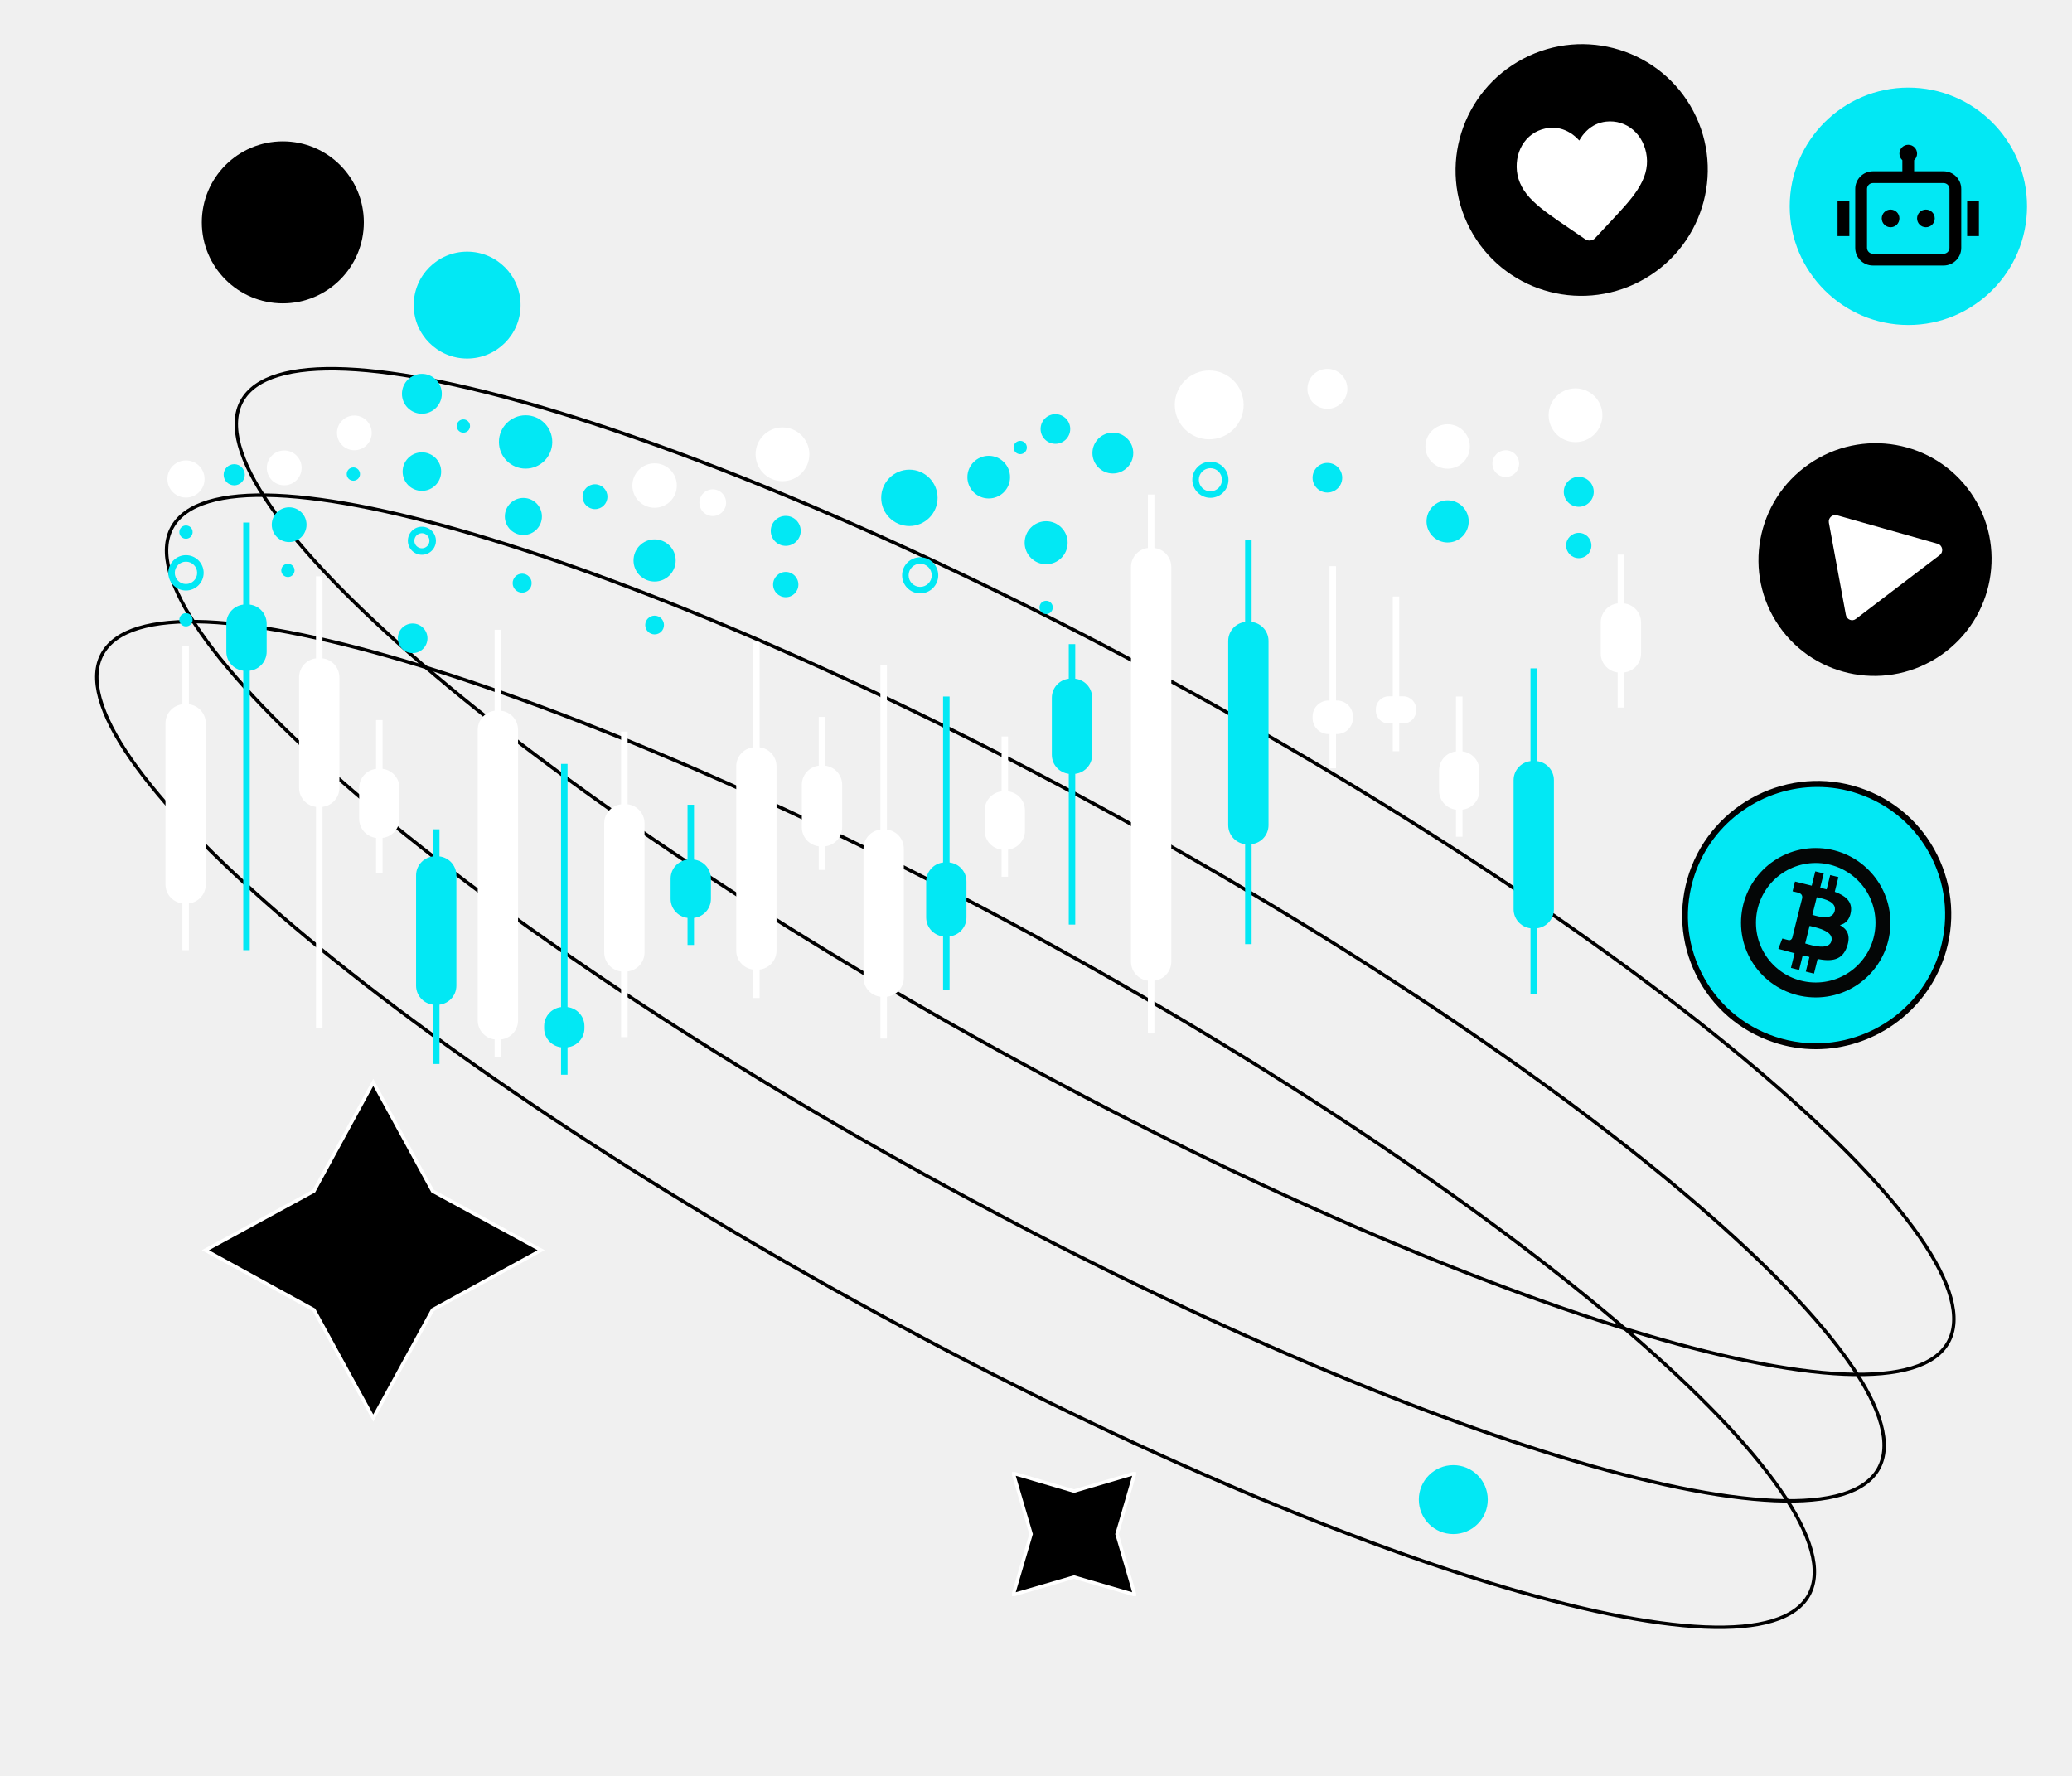
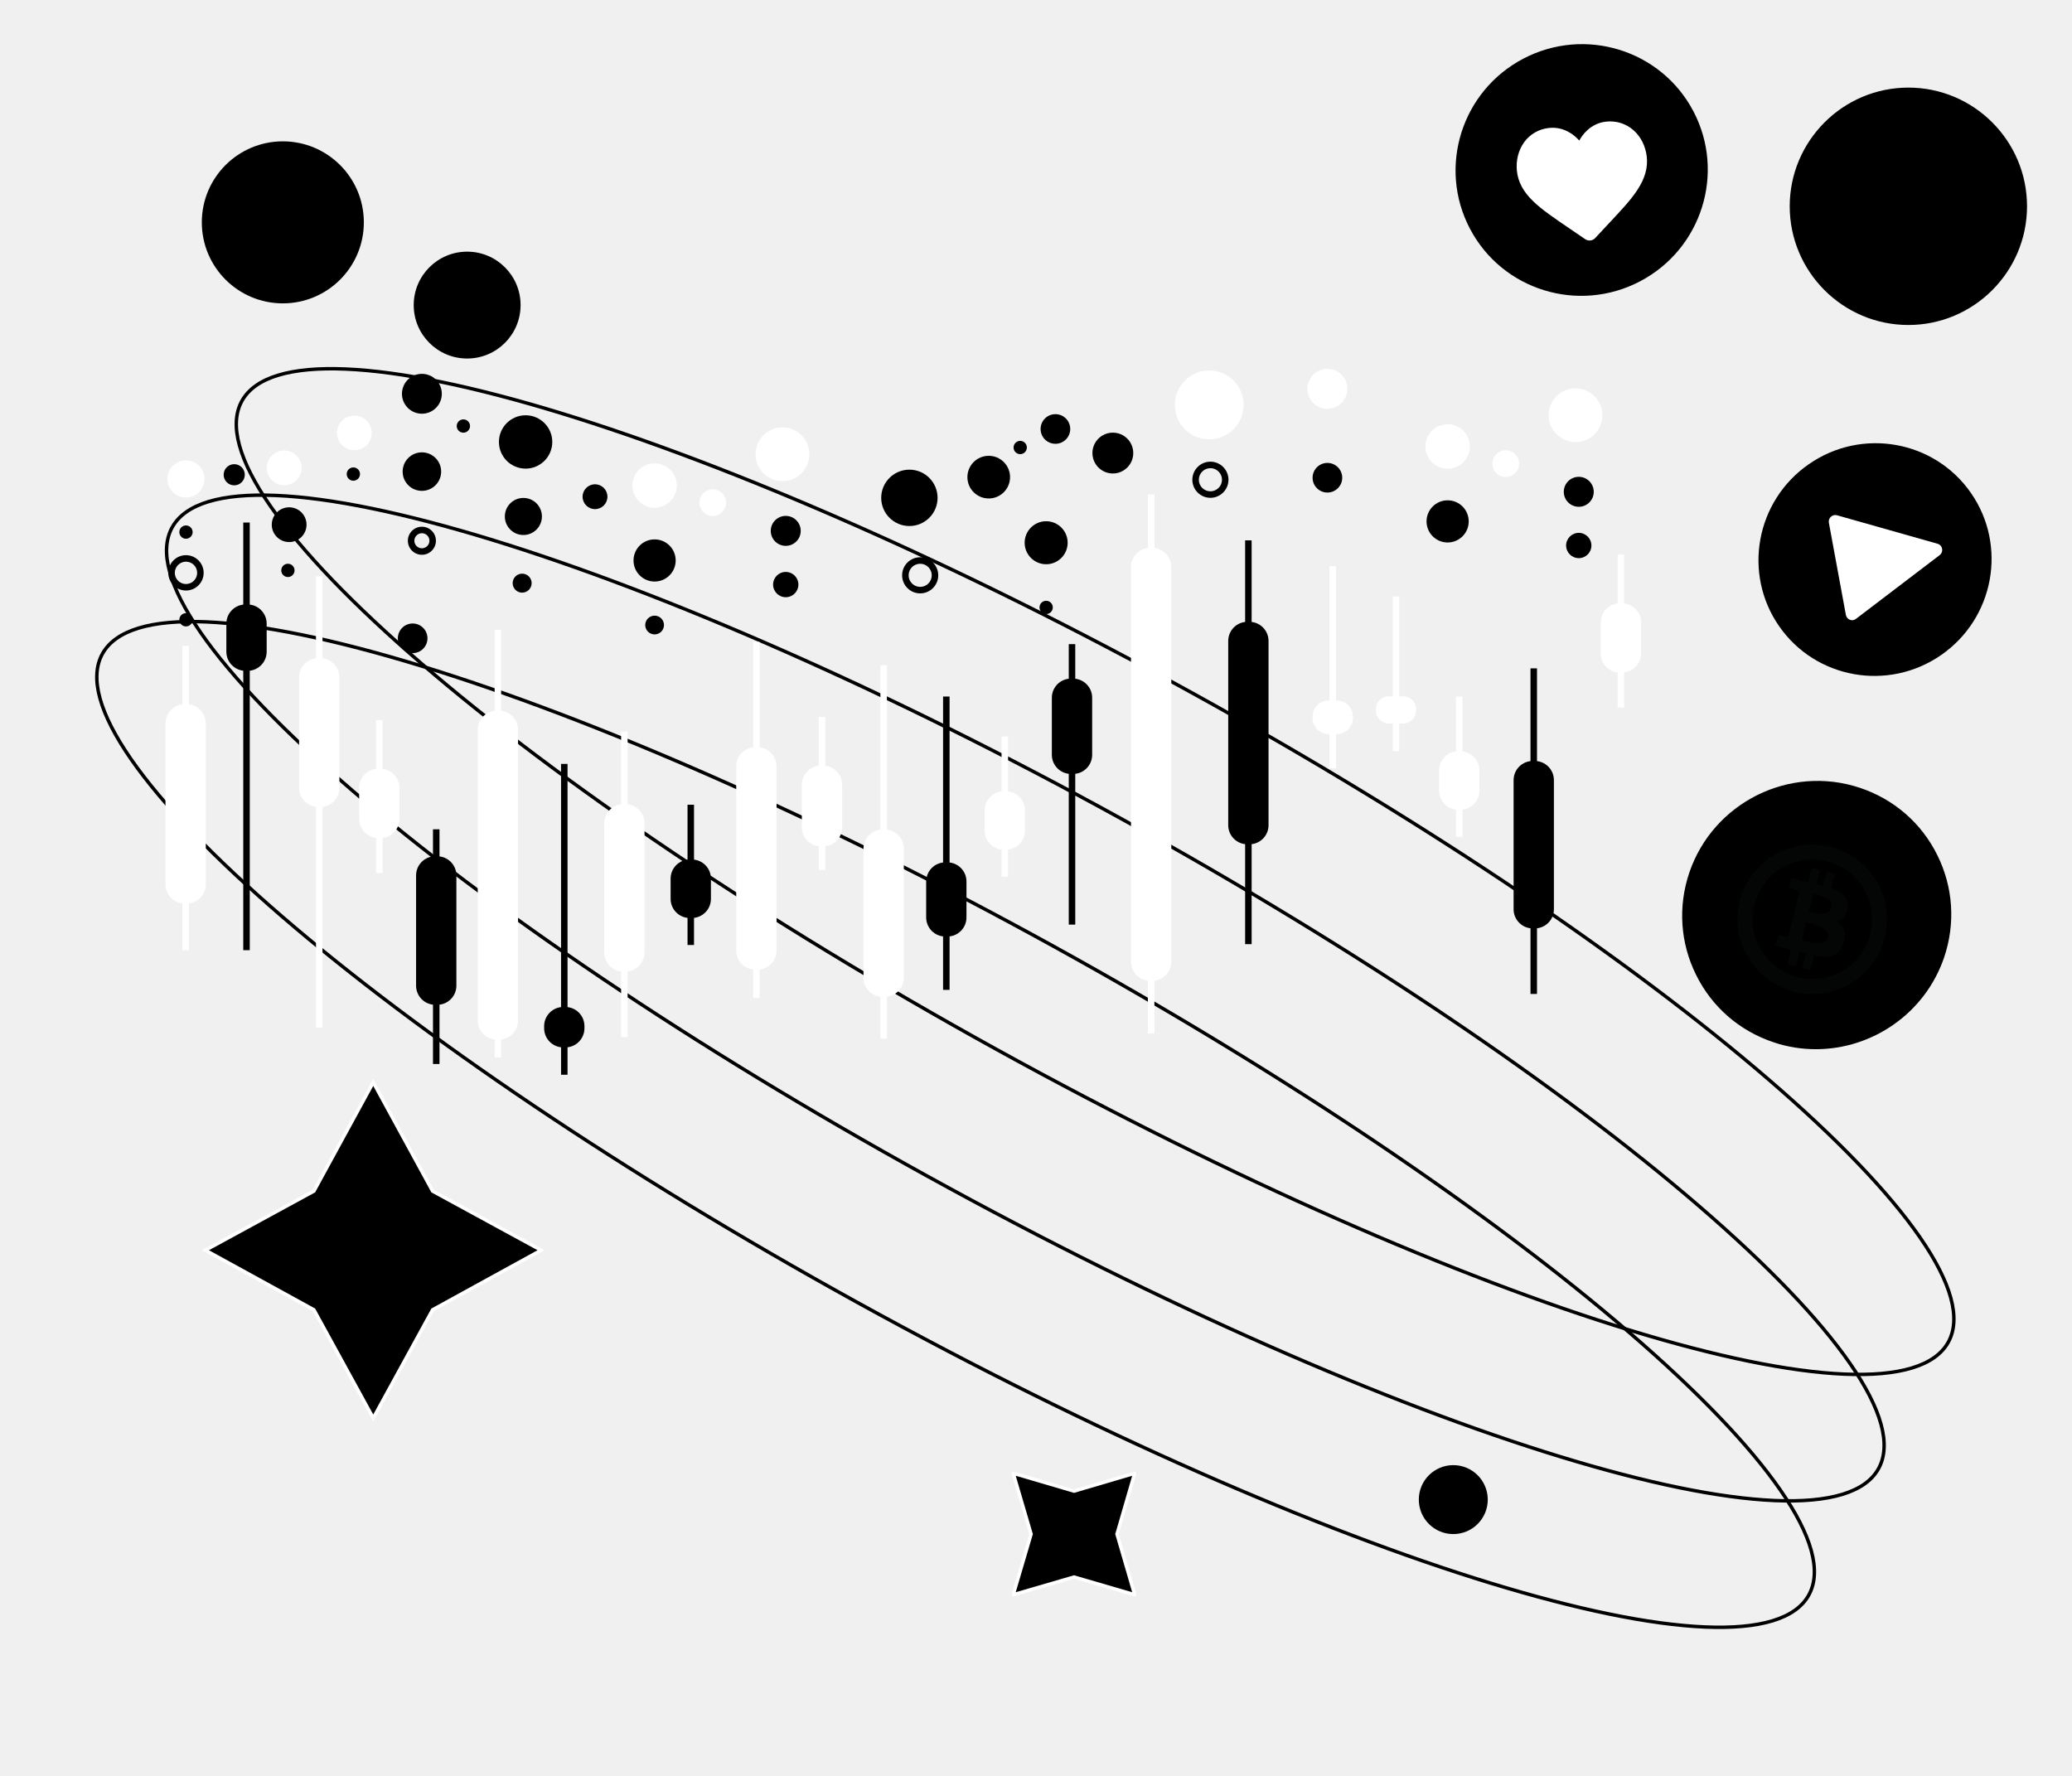
<svg xmlns="http://www.w3.org/2000/svg" width="601" height="515" viewBox="0 0 601 515" fill="none">
-   <g clip-path="url(#clip0_27_117)">
-     <path d="M311.536 432.535L329.137 427.349L324.001 445L329.137 462.601L311.536 457.465L293.885 462.601L299.071 445L293.885 427.349L311.536 432.535Z" fill="black" stroke="white" stroke-miterlimit="10" />
+   <mask id="mask0_1_2" style="mask-type:luminance" maskUnits="userSpaceOnUse" x="293" y="427" width="37" height="36">
+     <path d="M329.537 427H293.537V463H329.537V427Z" fill="white" />
+   </mask>
+   <g mask="url(#mask0_1_2)">
+     <path d="M311.536 432.535L329.137 427.349L324.001 445L329.137 462.601L311.536 457.465L293.885 462.601L299.071 445L293.885 427.349L311.536 432.535Z" fill="black" stroke="white" strokeMiterlimit="10" />
  </g>
-   <g clip-path="url(#clip1_27_117)">
-     <path d="M125.485 345.509L156.961 362.659L125.485 379.947L108.266 411.354L91.047 379.947L59.571 362.659L91.047 345.509L108.266 313.964L125.485 345.509Z" fill="black" stroke="white" stroke-miterlimit="10" />
+   <mask id="mask1_1_2" style="mask-type:luminance" maskUnits="userSpaceOnUse" x="58" y="313" width="100" height="100">
+     <path d="M157.994 362.728L108.266 313L58.538 362.728L108.266 412.456L157.994 362.728Z" fill="white" />
+   </mask>
+   <g mask="url(#mask1_1_2)">
+     <path d="M125.485 345.509L156.961 362.659L125.485 379.947L108.266 411.354L91.047 379.947L59.571 362.659L91.047 345.509L108.266 313.964L125.485 345.509Z" fill="black" stroke="white" strokeMiterlimit="10" />
  </g>
  <path d="M565.118 389.333C563.218 392.777 559.68 395.268 554.584 396.813C549.487 398.359 542.874 398.943 534.913 398.6C518.993 397.913 497.791 393.524 472.777 385.868C422.756 370.558 357.594 342.216 289.155 304.465C220.716 266.715 161.982 226.717 122.35 192.575C102.53 175.501 87.508 159.909 78.434 146.81C73.897 140.259 70.864 134.355 69.452 129.218C68.041 124.084 68.26 119.762 70.16 116.319C72.06 112.875 75.598 110.384 80.693 108.839C85.791 107.293 92.403 106.709 100.364 107.052C116.285 107.739 137.487 112.128 162.501 119.784C212.521 135.094 277.683 163.436 346.123 201.187C414.562 238.937 473.295 278.934 512.928 313.077C532.747 330.15 547.769 345.742 556.843 358.842C561.38 365.393 564.414 371.297 565.826 376.434C567.237 381.568 567.017 385.889 565.118 389.333Z" stroke="black" />
  <path d="M544.887 426.007C542.987 429.451 539.449 431.942 534.354 433.487C529.256 435.033 522.644 435.617 514.683 435.273C498.762 434.587 477.56 430.198 452.546 422.542C402.526 407.232 337.364 378.89 268.924 341.139C200.485 303.388 141.752 263.391 102.119 229.249C82.3 212.175 67.278 196.583 58.204 183.483C53.667 176.933 50.633 171.029 49.221 165.892C47.81 160.758 48.03 156.436 49.929 152.992C51.829 149.549 55.367 147.057 60.463 145.512C65.561 143.967 72.173 143.383 80.134 143.726C96.054 144.413 117.256 148.802 142.27 156.458C192.291 171.767 257.453 200.11 325.892 237.86C394.332 275.611 453.065 315.608 492.697 349.75C512.517 366.824 527.539 382.416 536.613 395.516C541.15 402.067 544.183 407.971 545.595 413.107C547.006 418.241 546.787 422.563 544.887 426.007Z" stroke="black" />
  <path d="M524.659 462.681C522.759 466.125 519.221 468.616 514.125 470.161C509.028 471.707 502.415 472.291 494.454 471.948C478.534 471.261 457.332 466.872 432.318 459.216C382.297 443.906 317.135 415.564 248.696 377.813C180.257 340.063 121.523 300.066 81.891 265.923C62.071 248.85 47.049 233.258 37.975 220.158C33.438 213.607 30.405 207.703 28.993 202.566C27.582 197.432 27.801 193.111 29.701 189.667C31.601 186.223 35.139 183.732 40.234 182.187C45.332 180.641 51.944 180.057 59.905 180.4C75.826 181.087 97.028 185.476 122.042 193.132C172.062 208.442 237.224 236.784 305.664 274.535C374.103 312.285 432.836 352.283 472.469 386.425C492.288 403.499 507.31 419.091 516.384 432.19C520.921 438.741 523.955 444.645 525.367 449.782C526.778 454.916 526.558 459.237 524.659 462.681Z" stroke="black" />
-   <circle cx="135.5" cy="88.5" r="15.5" fill="#02E8F4" />
-   <circle cx="421.537" cy="435" r="10" fill="#02E8F4" />
-   <circle cx="82.037" cy="64.5" r="23.5" fill="black" />
+   <path d="M135.5 104C144.06 104 151 97.06 151 88.5C151 79.94 144.06 73 135.5 73C126.94 73 120 79.94 120 88.5C120 97.06 126.94 104 135.5 104Z" fill="black" />
+   <path d="M421.537 445C427.06 445 431.537 440.523 431.537 435C431.537 429.477 427.06 425 421.537 425C416.014 425 411.537 429.477 411.537 435C411.537 440.523 416.014 445 421.537 445Z" fill="black" />
+   <path d="M82.037 88C95.016 88 105.537 77.479 105.537 64.5C105.537 51.521 95.016 41 82.037 41C69.059 41 58.537 51.521 58.537 64.5C58.537 77.479 69.059 88 82.037 88Z" fill="black" />
  <path d="M475.724 81.597C493.624 72.194 500.547 50.116 491.187 32.285C481.828 14.454 459.729 7.623 441.829 17.027C423.929 26.43 417.006 48.508 426.365 66.339C435.725 84.17 457.824 91.001 475.724 81.597Z" fill="black" />
  <path d="M442.105 41.235C443.827 38.885 446.372 37.436 449.27 37.122C451.463 36.887 453.499 37.357 455.417 38.532C456.396 39.12 457.258 39.864 458.08 40.765C458.667 39.708 459.372 38.767 460.194 37.984C461.8 36.417 463.718 35.516 465.872 35.281C468.769 34.968 471.588 35.83 473.781 37.749C475.935 39.629 477.305 42.371 477.658 45.466C478.01 48.639 477.148 51.694 474.956 55.063C472.998 58.079 470.022 61.212 466.577 64.894C465.402 66.148 464.071 67.558 462.7 69.047C462.348 69.438 461.839 69.713 461.291 69.752C460.742 69.83 460.233 69.673 459.764 69.36C458.08 68.185 456.475 67.088 455.065 66.148C450.914 63.328 447.312 60.899 444.728 58.392C441.83 55.611 440.343 52.791 439.99 49.618C439.677 46.523 440.421 43.546 442.105 41.235Z" fill="white" />
-   <path d="M577.273 83.593C590.377 70.483 590.377 49.228 577.272 36.118C564.168 23.009 542.922 23.009 529.818 36.118C516.713 49.228 516.713 70.483 529.818 83.593C542.922 96.702 564.168 96.702 577.273 83.593Z" fill="#02E8F4" />
-   <path d="M553.539 94.273C534.588 94.273 519.121 78.84 519.121 59.842C519.121 40.883 534.549 25.411 553.539 25.411C572.529 25.411 587.956 40.844 587.956 59.842C587.956 78.801 572.529 94.273 553.539 94.273ZM553.539 27.134C535.527 27.134 520.844 41.784 520.844 59.842C520.844 77.861 535.488 92.55 553.539 92.55C571.55 92.55 586.233 77.9 586.233 59.842C586.233 41.823 571.589 27.134 553.539 27.134Z" fill="#02E8F4" />
+   <path d="M577.273 83.593C590.377 70.483 590.377 49.228 577.272 36.118C564.168 23.009 542.922 23.009 529.818 36.118C516.713 49.228 516.713 70.483 529.818 83.593C542.922 96.702 564.168 96.702 577.273 83.593Z" fill="black" />
+   <path d="M553.539 94.273C534.588 94.273 519.121 78.84 519.121 59.842C519.121 40.883 534.549 25.411 553.539 25.411C572.529 25.411 587.956 40.844 587.956 59.842C587.956 78.801 572.529 94.273 553.539 94.273ZM553.539 27.134C535.527 27.134 520.844 41.784 520.844 59.842C520.844 77.861 535.488 92.55 553.539 92.55C571.55 92.55 586.233 77.9 586.233 59.842C586.233 41.823 571.589 27.134 553.539 27.134Z" fill="black" />
  <path d="M563.067 189.993C578.433 179.322 582.294 158.283 571.69 142.999C561.086 127.715 540.032 123.975 524.666 134.645C509.299 145.315 505.438 166.355 516.043 181.639C526.647 196.923 547.7 200.663 563.067 189.993Z" fill="black" />
  <path d="M535.412 178.373L530.478 151.619C530.243 150.248 531.496 149.112 532.827 149.465L561.998 157.73C563.486 158.161 563.838 160.08 562.624 161.02L538.348 179.509C537.291 180.371 535.686 179.783 535.412 178.373Z" fill="white" />
-   <path d="M543.535 299.582C562.512 290.34 570.452 267.553 561.271 248.686C552.09 229.819 529.264 222.016 510.287 231.258C491.311 240.499 483.371 263.286 492.552 282.153C501.733 301.02 524.559 308.823 543.535 299.582Z" fill="#02E8F4" />
+   <path d="M543.535 299.582C562.512 290.34 570.452 267.553 561.271 248.686C552.09 229.819 529.264 222.016 510.287 231.258C491.311 240.499 483.371 263.286 492.552 282.153C501.733 301.02 524.559 308.823 543.535 299.582Z" fill="black" />
  <path d="M526.718 304.347C522.646 304.347 518.495 303.72 514.462 302.349C504.595 299.059 496.607 292.165 491.987 282.842C487.367 273.559 486.662 263.022 489.99 253.151C496.882 232.821 519.043 221.735 539.443 228.512C549.31 231.802 557.298 238.696 561.918 248.019C566.539 257.303 567.244 267.84 563.915 277.711C558.355 294.006 543.046 304.347 526.718 304.347ZM527.109 228.277C511.486 228.277 496.842 238.148 491.556 253.738C488.385 263.178 489.051 273.245 493.475 282.098C497.9 290.99 505.535 297.61 514.971 300.743C534.471 307.206 555.654 296.63 562.232 277.202C565.403 267.761 564.738 257.694 560.313 248.842C555.889 239.95 548.253 233.33 538.817 230.196C534.94 228.865 530.986 228.277 527.109 228.277Z" fill="black" />
-   <path d="M533.13 264.827C536.632 261.324 536.632 255.644 533.13 252.141C529.629 248.638 523.951 248.638 520.45 252.141C516.948 255.644 516.948 261.324 520.45 264.827C523.951 268.33 529.629 268.33 533.13 264.827Z" fill="#02E8F4" />
+   <path d="M533.13 264.827C536.632 261.324 536.632 255.644 533.13 252.141C529.629 248.638 523.951 248.638 520.45 252.141C516.948 255.644 516.948 261.324 520.45 264.827C523.951 268.33 529.629 268.33 533.13 264.827Z" fill="black" />
  <path d="M54.141 262.096H53.554C50.487 262.096 48 259.609 48 256.541V209.812C48 206.745 50.487 204.26 53.554 204.26H54.141C57.209 204.26 59.693 206.745 59.693 209.812V256.541C59.693 259.609 57.209 262.096 54.141 262.096Z" fill="white" />
  <path d="M54.789 275.624H52.907V187.348H54.789V275.624Z" fill="white" />
-   <path d="M311.239 224.506H310.651C307.584 224.506 305.097 222.019 305.097 218.952V202.396C305.097 199.329 307.584 196.844 310.651 196.844H311.239C314.306 196.844 316.793 199.329 316.793 202.396V218.952C316.793 222.019 314.306 224.506 311.239 224.506Z" fill="#02E8F4" />
-   <path d="M311.886 268.208H310.004V186.849H311.886V268.208Z" fill="#02E8F4" />
-   <path d="M71.797 194.596H71.21C68.142 194.596 65.655 192.109 65.655 189.042V180.895C65.655 177.828 68.142 175.341 71.21 175.341H71.797C74.864 175.341 77.349 177.828 77.349 180.895V189.042C77.349 192.109 74.864 194.596 71.797 194.596Z" fill="#02E8F4" />
-   <path d="M72.445 275.624H70.56V151.578H72.445V275.624Z" fill="#02E8F4" />
+   <path d="M311.239 224.506H310.651C307.584 224.506 305.097 222.019 305.097 218.952V202.396C305.097 199.329 307.584 196.844 310.651 196.844H311.239C314.306 196.844 316.793 199.329 316.793 202.396V218.952C316.793 222.019 314.306 224.506 311.239 224.506Z" fill="black" />
+   <path d="M311.886 268.208H310.004V186.849H311.886V268.208Z" fill="black" />
+   <path d="M71.797 194.596H71.21C68.142 194.596 65.655 192.109 65.655 189.042V180.895C65.655 177.828 68.142 175.341 71.21 175.341H71.797C74.864 175.341 77.349 177.828 77.349 180.895V189.042C77.349 192.109 74.864 194.596 71.797 194.596Z" fill="black" />
+   <path d="M72.445 275.624H70.56V151.578H72.445V275.624Z" fill="black" />
  <path d="M92.892 234.089H92.305C89.237 234.089 86.751 231.602 86.751 228.537V196.488C86.751 193.421 89.237 190.933 92.305 190.933H92.892C95.957 190.933 98.444 193.421 98.444 196.488V228.537C98.444 231.602 95.957 234.089 92.892 234.089Z" fill="white" />
  <path d="M93.54 298.132H91.655V167.17H93.54V298.132Z" fill="white" />
  <path d="M110.317 243.092H109.73C106.662 243.092 104.177 240.605 104.177 237.54V228.546C104.177 225.479 106.662 222.992 109.73 222.992H110.317C113.384 222.992 115.871 225.479 115.871 228.546V237.54C115.871 240.605 113.384 243.092 110.317 243.092Z" fill="white" />
  <path d="M110.966 253.25H109.082V208.883H110.966V253.25Z" fill="white" />
  <path d="M238.721 245.533H238.131C235.066 245.533 232.579 243.048 232.579 239.979V227.629C232.579 224.562 235.066 222.075 238.131 222.075H238.721C241.786 222.075 244.273 224.562 244.273 227.629V239.979C244.273 243.048 241.786 245.533 238.721 245.533Z" fill="white" />
  <path d="M239.368 252.333H237.484V207.964H239.368V252.333Z" fill="white" />
-   <path d="M126.827 291.472H126.24C123.173 291.472 120.686 288.987 120.686 285.92V253.94C120.686 250.873 123.171 248.388 126.24 248.388H126.827C129.892 248.388 132.379 250.873 132.379 253.94V285.92C132.379 288.987 129.892 291.472 126.827 291.472Z" fill="#02E8F4" />
-   <path d="M127.475 308.641H125.59V240.561H127.475V308.641Z" fill="#02E8F4" />
+   <path d="M126.827 291.472H126.24C123.173 291.472 120.686 288.987 120.686 285.92V253.94C120.686 250.873 123.171 248.388 126.24 248.388H126.827C129.892 248.388 132.379 250.873 132.379 253.94V285.92C132.379 288.987 129.892 291.472 126.827 291.472Z" fill="black" />
+   <path d="M127.475 308.641H125.59V240.561H127.475V308.641Z" fill="black" />
  <path d="M144.712 301.554H144.125C141.057 301.554 138.57 299.069 138.57 296V211.69C138.57 208.623 141.057 206.136 144.122 206.136H144.712C147.779 206.136 150.264 208.623 150.264 211.69V296C150.264 299.069 147.779 301.554 144.712 301.554Z" fill="white" />
  <path d="M145.359 306.734H143.474V182.688H145.359V306.734Z" fill="white" />
  <path d="M334.191 284.506H333.606C330.539 284.506 328.052 282.019 328.052 278.952V164.479C328.052 161.412 330.539 158.927 333.606 158.927H334.191C337.26 158.927 339.745 161.412 339.745 164.479V278.952C339.745 282.019 337.26 284.506 334.191 284.506Z" fill="white" />
  <path d="M334.843 299.787H332.958V143.447H334.843V299.787Z" fill="white" />
  <path d="M219.689 281.284H219.102C216.035 281.284 213.548 278.799 213.548 275.732V222.299C213.548 219.232 216.035 216.745 219.102 216.745H219.689C222.757 216.745 225.244 219.232 225.244 222.299V275.732C225.244 278.799 222.757 281.284 219.689 281.284Z" fill="white" />
  <path d="M220.337 289.5H218.452V186.201H220.337V289.5Z" fill="white" />
-   <path d="M362.395 244.913H361.81C358.743 244.913 356.254 242.428 356.254 239.361V185.926C356.254 182.861 358.743 180.374 361.808 180.374H362.395C365.465 180.374 367.949 182.861 367.949 185.926V239.361C367.949 242.428 365.465 244.913 362.395 244.913Z" fill="#02E8F4" />
-   <path d="M363.045 273.875H361.16V156.745H363.045V273.875Z" fill="#02E8F4" />
-   <path d="M163.971 303.831H163.384C160.317 303.831 157.832 301.344 157.832 298.277V297.656C157.832 294.589 160.317 292.102 163.384 292.102H163.971C167.039 292.102 169.523 294.589 169.523 297.656V298.277C169.523 301.344 167.039 303.831 163.971 303.831Z" fill="#02E8F4" />
-   <path d="M164.619 311.758H162.736V221.589H164.619V311.758Z" fill="#02E8F4" />
+   <path d="M362.395 244.913H361.81C358.743 244.913 356.254 242.428 356.254 239.361V185.926C356.254 182.861 358.743 180.374 361.808 180.374H362.395C365.465 180.374 367.949 182.861 367.949 185.926V239.361C367.949 242.428 365.465 244.913 362.395 244.913Z" fill="black" />
+   <path d="M363.045 273.875H361.16V156.745H363.045V273.875Z" fill="black" />
+   <path d="M163.971 303.831H163.384C160.317 303.831 157.832 301.344 157.832 298.277V297.656C157.832 294.589 160.317 292.102 163.384 292.102H163.971C167.039 292.102 169.523 294.589 169.523 297.656V298.277C169.523 301.344 167.039 303.831 163.971 303.831Z" fill="black" />
+   <path d="M164.619 311.758H162.736V221.589H164.619V311.758Z" fill="black" />
  <path d="M387.807 212.932H385.349C382.8 212.932 380.732 210.864 380.732 208.314V207.825C380.732 205.276 382.8 203.208 385.349 203.208H387.807C390.359 203.208 392.427 205.276 392.427 207.825V208.314C392.427 210.864 390.359 212.932 387.807 212.932Z" fill="white" />
  <path d="M387.521 222.862H385.636V164.231H387.521V222.862Z" fill="white" />
  <path d="M407.026 209.869H402.814C400.751 209.869 399.073 208.195 399.073 206.129V205.733C399.073 203.667 400.751 201.991 402.814 201.991H407.026C409.092 201.991 410.768 203.667 410.768 205.733V206.129C410.768 208.195 409.092 209.869 407.026 209.869Z" fill="white" />
  <path d="M405.866 217.914H403.98V173.047H405.866V217.914Z" fill="white" />
  <path d="M181.398 281.835H180.809C177.744 281.835 175.257 279.348 175.257 276.283V238.821C175.257 235.756 177.744 233.269 180.809 233.269H181.398C184.463 233.269 186.95 235.756 186.95 238.821V276.283C186.95 279.35 184.463 281.835 181.398 281.835Z" fill="white" />
  <path d="M182.046 300.846H180.161V212.212H182.046V300.846Z" fill="white" />
  <path d="M256.604 289.173H256.017C252.95 289.173 250.463 286.686 250.463 283.619V246.159C250.463 243.091 252.95 240.607 256.017 240.607H256.604C259.672 240.607 262.159 243.091 262.159 246.159V283.619C262.159 286.686 259.672 289.173 256.604 289.173Z" fill="white" />
  <path d="M257.252 301.268H255.368V192.991H257.252V301.268Z" fill="white" />
-   <path d="M445.17 269.31H444.583C441.516 269.31 439.031 266.823 439.031 263.756V226.296C439.031 223.229 441.516 220.744 444.583 220.744H445.17C448.237 220.744 450.722 223.229 450.722 226.296V263.756C450.722 266.823 448.237 269.31 445.17 269.31Z" fill="#02E8F4" />
-   <path d="M445.817 288.321H443.933V193.875H445.817V288.321Z" fill="#02E8F4" />
-   <path d="M274.782 271.67H274.193C271.128 271.67 268.641 269.183 268.641 266.116V255.704C268.641 252.636 271.128 250.152 274.193 250.152H274.782C277.847 250.152 280.334 252.636 280.334 255.704V266.116C280.334 269.183 277.847 271.67 274.782 271.67Z" fill="#02E8F4" />
-   <path d="M275.43 287.139H273.546V202.047H275.43V287.139Z" fill="#02E8F4" />
-   <path d="M200.658 266.295H200.071C197.004 266.295 194.517 263.808 194.517 260.743V254.868C194.517 251.801 197.004 249.316 200.071 249.316H200.658C203.725 249.316 206.21 251.801 206.21 254.868V260.743C206.21 263.808 203.725 266.295 200.658 266.295Z" fill="#02E8F4" />
-   <path d="M201.305 274.121H199.423V233.435H201.305V274.121Z" fill="#02E8F4" />
+   <path d="M445.17 269.31H444.583C441.516 269.31 439.031 266.823 439.031 263.756V226.296C439.031 223.229 441.516 220.744 444.583 220.744H445.17C448.237 220.744 450.722 223.229 450.722 226.296V263.756C450.722 266.823 448.237 269.31 445.17 269.31Z" fill="black" />
+   <path d="M445.817 288.321H443.933V193.875H445.817V288.321Z" fill="black" />
+   <path d="M274.782 271.67H274.193C271.128 271.67 268.641 269.183 268.641 266.116V255.704C268.641 252.636 271.128 250.152 274.193 250.152H274.782C277.847 250.152 280.334 252.636 280.334 255.704V266.116C280.334 269.183 277.847 271.67 274.782 271.67Z" fill="black" />
+   <path d="M275.43 287.139H273.546V202.047H275.43V287.139Z" fill="black" />
+   <path d="M200.658 266.295H200.071C197.004 266.295 194.517 263.808 194.517 260.743V254.868C194.517 251.801 197.004 249.316 200.071 249.316H200.658C203.725 249.316 206.21 251.801 206.21 254.868V260.743C206.21 263.808 203.725 266.295 200.658 266.295Z" fill="black" />
+   <path d="M201.305 274.121H199.423V233.435H201.305V274.121Z" fill="black" />
  <path d="M423.558 234.902H422.973C419.903 234.902 417.418 232.415 417.418 229.35V223.475C417.418 220.41 419.903 217.923 422.973 217.923H423.558C426.625 217.923 429.112 220.41 429.112 223.475V229.35C429.112 232.415 426.625 234.902 423.558 234.902Z" fill="white" />
  <path d="M424.207 242.729H422.323V202.043H424.207V242.729Z" fill="white" />
  <path d="M291.748 246.498H291.161C288.093 246.498 285.609 244.011 285.609 240.945V235.073C285.609 232.003 288.093 229.519 291.161 229.519H291.748C294.815 229.519 297.302 232.003 297.302 235.071V240.945C297.302 244.011 294.815 246.498 291.748 246.498Z" fill="white" />
  <path d="M292.398 254.324H290.511V213.637H292.398V254.324Z" fill="white" />
  <path d="M470.446 195.095H469.859C466.791 195.095 464.306 192.608 464.306 189.54V180.549C464.306 177.482 466.791 174.995 469.859 174.995H470.446C473.513 174.995 476 177.482 476 180.549V189.54C476 192.608 473.513 195.095 470.446 195.095Z" fill="white" />
  <path d="M471.093 205.251H469.209V160.883H471.093V205.251Z" fill="white" />
  <path d="M59.34 138.946C59.34 141.923 56.924 144.336 53.947 144.336C50.969 144.336 48.553 141.923 48.553 138.946C48.553 135.968 50.969 133.553 53.947 133.553C56.924 133.553 59.34 135.968 59.34 138.946Z" fill="white" />
-   <path d="M160.193 128.198C160.193 132.473 156.729 135.937 152.457 135.937C148.182 135.937 144.718 132.473 144.718 128.198C144.718 123.925 148.182 120.462 152.457 120.462C156.729 120.462 160.193 123.925 160.193 128.198Z" fill="#02E8F4" />
-   <path d="M127.961 136.8C127.961 139.885 125.458 142.385 122.373 142.385C119.288 142.385 116.787 139.885 116.787 136.8C116.787 133.714 119.288 131.214 122.373 131.214C125.458 131.214 127.961 133.714 127.961 136.8Z" fill="#02E8F4" />
-   <path d="M122.373 154.672C121.168 154.672 120.186 155.653 120.186 156.859C120.186 158.064 121.168 159.045 122.373 159.045C123.581 159.045 124.56 158.064 124.56 156.859C124.56 155.653 123.581 154.672 122.373 154.672ZM122.373 160.93C120.128 160.93 118.302 159.104 118.302 156.859C118.302 154.614 120.128 152.79 122.373 152.79C124.618 152.79 126.444 154.614 126.444 156.859C126.444 159.104 124.618 160.93 122.373 160.93Z" fill="#02E8F4" />
-   <path d="M328.71 131.422C328.71 134.693 326.06 137.346 322.789 137.346C319.517 137.346 316.867 134.693 316.867 131.422C316.867 128.15 319.517 125.5 322.789 125.5C326.06 125.5 328.71 128.15 328.71 131.422Z" fill="#02E8F4" />
+   <path d="M160.193 128.198C160.193 132.473 156.729 135.937 152.457 135.937C148.182 135.937 144.718 132.473 144.718 128.198C144.718 123.925 148.182 120.462 152.457 120.462C156.729 120.462 160.193 123.925 160.193 128.198Z" fill="black" />
+   <path d="M127.961 136.8C127.961 139.885 125.458 142.385 122.373 142.385C119.288 142.385 116.787 139.885 116.787 136.8C116.787 133.714 119.288 131.214 122.373 131.214C125.458 131.214 127.961 133.714 127.961 136.8Z" fill="black" />
+   <path d="M122.373 154.672C121.168 154.672 120.186 155.653 120.186 156.859C120.186 158.064 121.168 159.045 122.373 159.045C123.581 159.045 124.56 158.064 124.56 156.859C124.56 155.653 123.581 154.672 122.373 154.672ZM122.373 160.93C120.128 160.93 118.302 159.104 118.302 156.859C118.302 154.614 120.128 152.79 122.373 152.79C124.618 152.79 126.444 154.614 126.444 156.859C126.444 159.104 124.618 160.93 122.373 160.93Z" fill="black" />
+   <path d="M328.71 131.422C328.71 134.693 326.06 137.346 322.789 137.346C319.517 137.346 316.867 134.693 316.867 131.422C316.867 128.15 319.517 125.5 322.789 125.5C326.06 125.5 328.71 128.15 328.71 131.422Z" fill="black" />
  <path d="M234.764 131.78C234.764 136.086 231.271 139.577 226.967 139.577C222.658 139.577 219.167 136.086 219.167 131.78C219.167 127.474 222.658 123.983 226.967 123.983C231.271 123.983 234.764 127.474 234.764 131.78Z" fill="white" />
  <path d="M390.818 112.794C390.818 115.996 388.224 118.59 385.024 118.59C381.823 118.59 379.228 115.996 379.228 112.794C379.228 109.594 381.823 107 385.024 107C388.224 107 390.818 109.594 390.818 112.794Z" fill="white" />
-   <path d="M271.952 144.413C271.952 148.927 268.291 152.588 263.777 152.588C259.262 152.588 255.601 148.927 255.601 144.413C255.601 139.898 259.262 136.237 263.777 136.237C268.291 136.237 271.952 139.898 271.952 144.413Z" fill="#02E8F4" />
+   <path d="M271.952 144.413C271.952 148.927 268.291 152.588 263.777 152.588C259.262 152.588 255.601 148.927 255.601 144.413C255.601 139.898 259.262 136.237 263.777 136.237C268.291 136.237 271.952 139.898 271.952 144.413Z" fill="black" />
  <path d="M196.32 140.846C196.32 144.406 193.435 147.292 189.874 147.292C186.314 147.292 183.428 144.406 183.428 140.846C183.428 137.286 186.314 134.4 189.874 134.4C193.435 134.4 196.32 137.286 196.32 140.846Z" fill="white" />
-   <path d="M71.006 137.713C71.006 139.407 69.633 140.783 67.939 140.783C66.245 140.783 64.871 139.407 64.871 137.713C64.871 136.019 66.245 134.646 67.939 134.646C69.633 134.646 71.006 136.019 71.006 137.713Z" fill="#02E8F4" />
-   <path d="M310.43 124.438C310.43 126.811 308.507 128.735 306.132 128.735C303.757 128.735 301.833 126.811 301.833 124.438C301.833 122.063 303.757 120.138 306.132 120.138C308.507 120.138 310.43 122.063 310.43 124.438Z" fill="#02E8F4" />
-   <path d="M389.322 138.578C389.322 140.953 387.399 142.877 385.024 142.877C382.649 142.877 380.725 140.953 380.725 138.578C380.725 136.205 382.649 134.28 385.024 134.28C387.399 134.28 389.322 136.205 389.322 138.578Z" fill="#02E8F4" />
-   <path d="M351.089 135.807C349.236 135.807 347.73 137.312 347.73 139.163C347.73 141.012 349.236 142.519 351.089 142.519C352.94 142.519 354.445 141.012 354.445 139.163C354.445 137.312 352.94 135.807 351.089 135.807ZM351.089 144.404C348.196 144.404 345.848 142.051 345.848 139.163C345.848 136.273 348.196 133.92 351.089 133.92C353.979 133.92 356.329 136.273 356.329 139.163C356.329 142.051 353.979 144.404 351.089 144.404Z" fill="#02E8F4" />
-   <path d="M123.991 185.16C123.991 187.532 122.066 189.457 119.691 189.457C117.319 189.457 115.394 187.532 115.394 185.16C115.394 182.785 117.319 180.86 119.691 180.86C122.066 180.86 123.991 182.785 123.991 185.16Z" fill="#02E8F4" />
-   <path d="M266.907 163.529C265.056 163.529 263.55 165.035 263.55 166.886C263.55 168.737 265.056 170.242 266.907 170.242C268.755 170.242 270.261 168.737 270.261 166.886C270.261 165.035 268.755 163.529 266.907 163.529ZM266.907 172.126C264.016 172.126 261.666 169.776 261.666 166.886C261.666 163.996 264.016 161.645 266.907 161.645C269.795 161.645 272.147 163.996 272.147 166.886C272.147 169.776 269.795 172.126 266.907 172.126Z" fill="#02E8F4" />
+   <path d="M71.006 137.713C71.006 139.407 69.633 140.783 67.939 140.783C66.245 140.783 64.871 139.407 64.871 137.713C64.871 136.019 66.245 134.646 67.939 134.646C69.633 134.646 71.006 136.019 71.006 137.713Z" fill="black" />
+   <path d="M310.43 124.438C310.43 126.811 308.507 128.735 306.132 128.735C303.757 128.735 301.833 126.811 301.833 124.438C301.833 122.063 303.757 120.138 306.132 120.138C308.507 120.138 310.43 122.063 310.43 124.438Z" fill="black" />
+   <path d="M389.322 138.578C389.322 140.953 387.399 142.877 385.024 142.877C382.649 142.877 380.725 140.953 380.725 138.578C380.725 136.205 382.649 134.28 385.024 134.28C387.399 134.28 389.322 136.205 389.322 138.578Z" fill="black" />
+   <path d="M351.089 135.807C349.236 135.807 347.73 137.312 347.73 139.163C347.73 141.012 349.236 142.519 351.089 142.519C352.94 142.519 354.445 141.012 354.445 139.163C354.445 137.312 352.94 135.807 351.089 135.807ZM351.089 144.404C348.196 144.404 345.848 142.051 345.848 139.163C345.848 136.273 348.196 133.92 351.089 133.92C353.979 133.92 356.329 136.273 356.329 139.163C356.329 142.051 353.979 144.404 351.089 144.404Z" fill="black" />
+   <path d="M123.991 185.16C123.991 187.532 122.066 189.457 119.691 189.457C117.319 189.457 115.394 187.532 115.394 185.16C115.394 182.785 117.319 180.86 119.691 180.86C122.066 180.86 123.991 182.785 123.991 185.16Z" fill="black" />
+   <path d="M266.907 163.529C265.056 163.529 263.55 165.035 263.55 166.886C263.55 168.737 265.056 170.242 266.907 170.242C268.755 170.242 270.261 168.737 270.261 166.886C270.261 165.035 268.755 163.529 266.907 163.529ZM266.907 172.126C264.016 172.126 261.666 169.776 261.666 166.886C261.666 163.996 264.016 161.645 266.907 161.645C269.795 161.645 272.147 163.996 272.147 166.886C272.147 169.776 269.795 172.126 266.907 172.126Z" fill="black" />
  <path d="M107.821 125.572C107.821 128.354 105.565 130.608 102.784 130.608C100.001 130.608 97.745 128.354 97.745 125.572C97.745 122.789 100.001 120.533 102.784 120.533C105.565 120.533 107.821 122.789 107.821 125.572Z" fill="white" />
-   <path d="M53.944 162.926C52.158 162.926 50.702 164.382 50.702 166.168C50.702 167.956 52.158 169.413 53.944 169.413C55.734 169.413 57.188 167.956 57.188 166.168C57.188 164.382 55.734 162.926 53.944 162.926ZM53.944 171.297C51.119 171.297 48.818 168.998 48.818 166.168C48.818 163.343 51.119 161.042 53.944 161.042C56.774 161.042 59.073 163.343 59.073 166.168C59.073 168.998 56.774 171.297 53.944 171.297Z" fill="#02E8F4" />
-   <path d="M292.976 138.408C292.976 141.825 290.206 144.594 286.787 144.594C283.37 144.594 280.601 141.825 280.601 138.408C280.601 134.989 283.37 132.22 286.787 132.22C290.206 132.22 292.976 134.989 292.976 138.408Z" fill="#02E8F4" />
+   <path d="M53.944 162.926C52.158 162.926 50.702 164.382 50.702 166.168C50.702 167.956 52.158 169.413 53.944 169.413C55.734 169.413 57.188 167.956 57.188 166.168C57.188 164.382 55.734 162.926 53.944 162.926ZM53.944 171.297C51.119 171.297 48.818 168.998 48.818 166.168C48.818 163.343 51.119 161.042 53.944 161.042C56.774 161.042 59.073 163.343 59.073 166.168C59.073 168.998 56.774 171.297 53.944 171.297Z" fill="black" />
+   <path d="M292.976 138.408C292.976 141.825 290.206 144.594 286.787 144.594C283.37 144.594 280.601 141.825 280.601 138.408C280.601 134.989 283.37 132.22 286.787 132.22C290.206 132.22 292.976 134.989 292.976 138.408Z" fill="black" />
  <path d="M360.725 117.454C360.725 122.968 356.256 127.438 350.742 127.438C345.228 127.438 340.758 122.968 340.758 117.454C340.758 111.942 345.228 107.472 350.742 107.472C356.256 107.472 360.725 111.942 360.725 117.454Z" fill="white" />
-   <path d="M195.989 162.579C195.989 165.955 193.251 168.693 189.874 168.693C186.496 168.693 183.758 165.955 183.758 162.579C183.758 159.2 186.496 156.462 189.874 156.462C193.251 156.462 195.989 159.2 195.989 162.579Z" fill="#02E8F4" />
-   <path d="M192.594 181.308C192.594 182.809 191.375 184.028 189.874 184.028C188.371 184.028 187.154 182.809 187.154 181.308C187.154 179.807 188.371 178.588 189.874 178.588C191.375 178.588 192.594 179.807 192.594 181.308Z" fill="#02E8F4" />
-   <path d="M232.257 153.994C232.257 156.393 230.312 158.34 227.91 158.34C225.51 158.34 223.565 156.393 223.565 153.994C223.565 151.594 225.51 149.649 227.91 149.649C230.312 149.649 232.257 151.594 232.257 153.994Z" fill="#02E8F4" />
-   <path d="M231.58 169.572C231.58 171.597 229.937 173.24 227.91 173.24C225.884 173.24 224.242 171.597 224.242 169.572C224.242 167.544 225.884 165.902 227.91 165.902C229.937 165.902 231.58 167.544 231.58 169.572Z" fill="#02E8F4" />
-   <path d="M157.189 149.815C157.189 152.783 154.783 155.192 151.812 155.192C148.841 155.192 146.434 152.783 146.434 149.815C146.434 146.844 148.841 144.437 151.812 144.437C154.783 144.437 157.189 146.844 157.189 149.815Z" fill="#02E8F4" />
-   <path d="M154.207 169.158C154.207 170.679 152.974 171.914 151.453 171.914C149.932 171.914 148.699 170.679 148.699 169.158C148.699 167.639 149.932 166.404 151.453 166.404C152.974 166.404 154.207 167.639 154.207 169.158Z" fill="#02E8F4" />
-   <path d="M136.336 123.582C136.336 124.649 135.474 125.511 134.407 125.511C133.341 125.511 132.478 124.649 132.478 123.582C132.478 122.518 133.341 121.653 134.407 121.653C135.474 121.653 136.336 122.518 136.336 123.582Z" fill="#02E8F4" />
-   <path d="M85.439 165.456C85.439 166.522 84.577 167.385 83.51 167.385C82.446 167.385 81.581 166.522 81.581 165.456C81.581 164.391 82.446 163.527 83.51 163.527C84.577 163.527 85.439 164.391 85.439 165.456Z" fill="#02E8F4" />
-   <path d="M55.875 179.782C55.875 180.846 55.011 181.711 53.946 181.711C52.88 181.711 52.017 180.846 52.017 179.782C52.017 178.718 52.88 177.853 53.946 177.853C55.011 177.853 55.875 178.718 55.875 179.782Z" fill="#02E8F4" />
-   <path d="M55.875 154.35C55.875 155.414 55.011 156.279 53.946 156.279C52.88 156.279 52.017 155.414 52.017 154.35C52.017 153.284 52.88 152.419 53.946 152.419C55.011 152.419 55.875 153.284 55.875 154.35Z" fill="#02E8F4" />
-   <path d="M104.426 137.516C104.426 138.58 103.561 139.445 102.497 139.445C101.431 139.445 100.568 138.58 100.568 137.516C100.568 136.45 101.431 135.587 102.497 135.587C103.561 135.587 104.426 136.45 104.426 137.516Z" fill="#02E8F4" />
-   <path d="M176.191 144.083C176.191 146.072 174.578 147.686 172.588 147.686C170.599 147.686 168.985 146.072 168.985 144.083C168.985 142.091 170.599 140.48 172.588 140.48C174.578 140.48 176.191 142.091 176.191 144.083Z" fill="#02E8F4" />
-   <path d="M297.851 129.811C297.851 130.875 296.986 131.74 295.922 131.74C294.858 131.74 293.993 130.875 293.993 129.811C293.993 128.745 294.858 127.882 295.922 127.882C296.986 127.882 297.851 128.745 297.851 129.811Z" fill="#02E8F4" />
-   <path d="M309.681 157.435C309.681 160.879 306.889 163.673 303.446 163.673C300 163.673 297.208 160.879 297.208 157.435C297.208 153.989 300 151.197 303.446 151.197C306.889 151.197 309.681 153.989 309.681 157.435Z" fill="#02E8F4" />
-   <path d="M305.373 176.199C305.373 177.266 304.51 178.128 303.446 178.128C302.379 178.128 301.517 177.266 301.517 176.199C301.517 175.135 302.379 174.27 303.446 174.27C304.51 174.27 305.373 175.135 305.373 176.199Z" fill="#02E8F4" />
+   <path d="M195.989 162.579C195.989 165.955 193.251 168.693 189.874 168.693C186.496 168.693 183.758 165.955 183.758 162.579C183.758 159.2 186.496 156.462 189.874 156.462C193.251 156.462 195.989 159.2 195.989 162.579Z" fill="black" />
+   <path d="M192.594 181.308C192.594 182.809 191.375 184.028 189.874 184.028C188.371 184.028 187.154 182.809 187.154 181.308C187.154 179.807 188.371 178.588 189.874 178.588C191.375 178.588 192.594 179.807 192.594 181.308Z" fill="black" />
+   <path d="M232.257 153.994C232.257 156.393 230.312 158.34 227.91 158.34C225.51 158.34 223.565 156.393 223.565 153.994C223.565 151.594 225.51 149.649 227.91 149.649C230.312 149.649 232.257 151.594 232.257 153.994Z" fill="black" />
+   <path d="M231.58 169.572C231.58 171.597 229.937 173.24 227.91 173.24C225.884 173.24 224.242 171.597 224.242 169.572C224.242 167.544 225.884 165.902 227.91 165.902C229.937 165.902 231.58 167.544 231.58 169.572Z" fill="black" />
+   <path d="M157.189 149.815C157.189 152.783 154.783 155.192 151.812 155.192C148.841 155.192 146.434 152.783 146.434 149.815C146.434 146.844 148.841 144.437 151.812 144.437C154.783 144.437 157.189 146.844 157.189 149.815Z" fill="black" />
+   <path d="M154.207 169.158C154.207 170.679 152.974 171.914 151.453 171.914C149.932 171.914 148.699 170.679 148.699 169.158C148.699 167.639 149.932 166.404 151.453 166.404C152.974 166.404 154.207 167.639 154.207 169.158Z" fill="black" />
+   <path d="M136.336 123.582C136.336 124.649 135.474 125.511 134.407 125.511C133.341 125.511 132.478 124.649 132.478 123.582C132.478 122.518 133.341 121.653 134.407 121.653C135.474 121.653 136.336 122.518 136.336 123.582Z" fill="black" />
+   <path d="M85.439 165.456C85.439 166.522 84.577 167.385 83.51 167.385C82.446 167.385 81.581 166.522 81.581 165.456C81.581 164.391 82.446 163.527 83.51 163.527C84.577 163.527 85.439 164.391 85.439 165.456Z" fill="black" />
+   <path d="M55.875 179.782C55.875 180.846 55.011 181.711 53.946 181.711C52.88 181.711 52.017 180.846 52.017 179.782C52.017 178.718 52.88 177.853 53.946 177.853C55.011 177.853 55.875 178.718 55.875 179.782Z" fill="black" />
+   <path d="M55.875 154.35C55.875 155.414 55.011 156.279 53.946 156.279C52.88 156.279 52.017 155.414 52.017 154.35C52.017 153.284 52.88 152.419 53.946 152.419C55.011 152.419 55.875 153.284 55.875 154.35Z" fill="black" />
+   <path d="M104.426 137.516C104.426 138.58 103.561 139.445 102.497 139.445C101.431 139.445 100.568 138.58 100.568 137.516C100.568 136.45 101.431 135.587 102.497 135.587C103.561 135.587 104.426 136.45 104.426 137.516Z" fill="black" />
+   <path d="M176.191 144.083C176.191 146.072 174.578 147.686 172.588 147.686C170.599 147.686 168.985 146.072 168.985 144.083C168.985 142.091 170.599 140.48 172.588 140.48C174.578 140.48 176.191 142.091 176.191 144.083Z" fill="black" />
+   <path d="M297.851 129.811C297.851 130.875 296.986 131.74 295.922 131.74C294.858 131.74 293.993 130.875 293.993 129.811C293.993 128.745 294.858 127.882 295.922 127.882C296.986 127.882 297.851 128.745 297.851 129.811Z" fill="black" />
+   <path d="M309.681 157.435C309.681 160.879 306.889 163.673 303.446 163.673C300 163.673 297.208 160.879 297.208 157.435C297.208 153.989 300 151.197 303.446 151.197C306.889 151.197 309.681 153.989 309.681 157.435Z" fill="black" />
+   <path d="M305.373 176.199C305.373 177.266 304.51 178.128 303.446 178.128C302.379 178.128 301.517 177.266 301.517 176.199C301.517 175.135 302.379 174.27 303.446 174.27C304.51 174.27 305.373 175.135 305.373 176.199Z" fill="black" />
  <path d="M210.611 145.824C210.611 147.962 208.876 149.694 206.739 149.694C204.599 149.694 202.865 147.962 202.865 145.824C202.865 143.685 204.599 141.95 206.739 141.95C208.876 141.95 210.611 143.685 210.611 145.824Z" fill="white" />
  <path d="M464.786 120.448C464.786 124.754 461.293 128.245 456.987 128.245C452.68 128.245 449.192 124.754 449.192 120.448C449.192 116.141 452.68 112.65 456.987 112.65C461.293 112.65 464.786 116.141 464.786 120.448Z" fill="white" />
  <path d="M426.34 129.513C426.34 133.074 423.455 135.959 419.894 135.959C416.339 135.959 413.45 133.074 413.45 129.513C413.45 125.953 416.339 123.067 419.894 123.067C423.455 123.067 426.34 125.953 426.34 129.513Z" fill="white" />
-   <path d="M426.013 151.245C426.013 154.624 423.273 157.362 419.894 157.362C416.52 157.362 413.78 154.624 413.78 151.245C413.78 147.869 416.52 145.128 419.894 145.128C423.273 145.128 426.013 147.869 426.013 151.245Z" fill="#02E8F4" />
-   <path d="M462.279 142.661C462.279 145.06 460.332 147.007 457.934 147.007C455.535 147.007 453.588 145.06 453.588 142.661C453.588 140.261 455.535 138.314 457.934 138.314C460.332 138.314 462.279 140.261 462.279 142.661Z" fill="#02E8F4" />
-   <path d="M461.602 158.239C461.602 160.265 459.96 161.907 457.934 161.907C455.906 161.907 454.264 160.265 454.264 158.239C454.264 156.212 455.906 154.569 457.934 154.569C459.96 154.569 461.602 156.212 461.602 158.239Z" fill="#02E8F4" />
+   <path d="M426.013 151.245C426.013 154.624 423.273 157.362 419.894 157.362C416.52 157.362 413.78 154.624 413.78 151.245C413.78 147.869 416.52 145.128 419.894 145.128C423.273 145.128 426.013 147.869 426.013 151.245Z" fill="black" />
+   <path d="M462.279 142.661C462.279 145.06 460.332 147.007 457.934 147.007C455.535 147.007 453.588 145.06 453.588 142.661C453.588 140.261 455.535 138.314 457.934 138.314C460.332 138.314 462.279 140.261 462.279 142.661Z" fill="black" />
+   <path d="M461.602 158.239C461.602 160.265 459.96 161.907 457.934 161.907C455.906 161.907 454.264 160.265 454.264 158.239C454.264 156.212 455.906 154.569 457.934 154.569C459.96 154.569 461.602 156.212 461.602 158.239Z" fill="black" />
  <path d="M440.633 134.489C440.633 136.628 438.901 138.36 436.761 138.36C434.624 138.36 432.887 136.628 432.887 134.489C432.887 132.351 434.624 130.617 436.761 130.617C438.901 130.617 440.633 132.351 440.633 134.489Z" fill="white" />
  <path d="M87.49 135.722C87.49 138.512 85.227 140.772 82.437 140.772C79.648 140.772 77.387 138.512 77.387 135.722C77.387 132.933 79.648 130.67 82.437 130.67C85.227 130.67 87.49 132.933 87.49 135.722Z" fill="white" />
-   <path d="M88.912 152.199C88.912 154.984 86.656 157.243 83.871 157.243C81.086 157.243 78.828 154.984 78.828 152.199C78.828 149.414 81.086 147.156 83.871 147.156C86.656 147.156 88.912 149.414 88.912 152.199Z" fill="#02E8F4" />
-   <path d="M128.156 114.228C128.156 117.421 125.568 120.011 122.373 120.011C119.18 120.011 116.59 117.421 116.59 114.228C116.59 111.035 119.18 108.445 122.373 108.445C125.568 108.445 128.156 111.035 128.156 114.228Z" fill="#02E8F4" />
+   <path d="M88.912 152.199C88.912 154.984 86.656 157.243 83.871 157.243C81.086 157.243 78.828 154.984 78.828 152.199C78.828 149.414 81.086 147.156 83.871 147.156C86.656 147.156 88.912 149.414 88.912 152.199Z" fill="black" />
+   <path d="M128.156 114.228C128.156 117.421 125.568 120.011 122.373 120.011C119.18 120.011 116.59 117.421 116.59 114.228C116.59 111.035 119.18 108.445 122.373 108.445C125.568 108.445 128.156 111.035 128.156 114.228Z" fill="black" />
  <path d="M556.063 44.562C556.063 45.321 555.733 46.003 555.208 46.472V49.688H563.75C566.581 49.688 568.875 51.982 568.875 54.812V71.896C568.875 74.726 566.581 77.021 563.75 77.021H543.25C540.42 77.021 538.125 74.726 538.125 71.896V54.812C538.125 51.982 540.42 49.688 543.25 49.688H551.792V46.472C551.267 46.003 550.938 45.321 550.938 44.562C550.938 43.147 552.085 42 553.5 42C554.915 42 556.063 43.147 556.063 44.562ZM543.25 53.104C542.307 53.104 541.542 53.869 541.542 54.812V71.896C541.542 72.839 542.307 73.604 543.25 73.604H563.75C564.694 73.604 565.458 72.839 565.458 71.896V54.812C565.458 53.869 564.694 53.104 563.75 53.104H555.208H551.792H543.25ZM536.417 58.229H533V68.479H536.417V58.229ZM570.583 58.229H574V68.479H570.583V58.229ZM548.375 65.917C549.79 65.917 550.938 64.769 550.938 63.354C550.938 61.939 549.79 60.792 548.375 60.792C546.96 60.792 545.813 61.939 545.813 63.354C545.813 64.769 546.96 65.917 548.375 65.917ZM558.625 65.917C560.04 65.917 561.188 64.769 561.188 63.354C561.188 61.939 560.04 60.792 558.625 60.792C557.21 60.792 556.063 61.939 556.063 63.354C556.063 64.769 557.21 65.917 558.625 65.917Z" fill="black" />
-   <path d="M544 267.667C544 258.094 536.24 250.333 526.667 250.333C517.094 250.333 509.333 258.094 509.333 267.667C509.333 277.24 517.094 285 526.667 285C536.24 285 544 277.24 544 267.667ZM548.333 267.667C548.333 279.633 538.633 289.333 526.667 289.333C514.7 289.333 505 279.633 505 267.667C505 255.7 514.7 246 526.667 246C538.633 246 548.333 255.7 548.333 267.667ZM536.862 264.555C536.487 266.836 535.291 267.951 533.676 268.345C535.825 269.548 536.86 271.374 535.753 274.578C534.377 278.595 531.296 278.96 527.215 278.181L526.165 282.422L523.794 281.834L524.844 277.594C524.198 277.422 523.54 277.296 522.897 277.111L521.847 281.352L519.48 280.765L520.53 276.525L515.816 275.241L516.988 272.242C516.988 272.242 518.767 272.732 518.74 272.701C519.4 272.862 519.722 272.401 519.854 272.078L521.537 265.28L522.761 260.449C522.814 259.926 522.651 259.243 521.686 258.983C521.752 258.945 519.95 258.553 519.95 258.553L520.652 255.712L525.511 256.916L526.54 252.762L528.988 253.369L527.959 257.522C528.591 257.66 529.204 257.827 529.835 257.987L530.864 253.834L533.246 254.424L532.19 258.687C535.194 259.789 537.358 261.422 536.862 264.555ZM525.813 265.401C527.237 265.829 531.457 267.097 532.168 264.273C532.83 261.588 529.173 260.768 527.474 260.387C527.274 260.342 527.101 260.304 526.965 260.269L525.695 265.365L525.813 265.401ZM523.615 273.678L523.822 273.739C525.575 274.26 530.551 275.741 531.226 272.938C531.922 270.238 527.448 269.187 525.445 268.716C525.226 268.665 525.036 268.62 524.886 268.581L523.615 273.678Z" fill="#040606" />
-   <defs>
-     <clipPath id="clip0_27_117">
-       <rect width="36" height="36" fill="white" transform="translate(293.537 427)" />
-     </clipPath>
-     <clipPath id="clip1_27_117">
-       <rect width="70.326" height="70.326" fill="white" transform="translate(108.266 313) rotate(45)" />
-     </clipPath>
-   </defs>
+   <path d="M543 266.667C543 257.094 535.24 249.333 525.667 249.333C516.094 249.333 508.333 257.094 508.333 266.667C508.333 276.24 516.094 284 525.667 284C535.24 284 543 276.24 543 266.667ZM547.333 266.667C547.333 278.633 537.633 288.333 525.667 288.333C513.7 288.333 504 278.633 504 266.667C504 254.7 513.7 245 525.667 245C537.633 245 547.333 254.7 547.333 266.667ZM535.862 263.555C535.487 265.836 534.291 266.951 532.676 267.345C534.825 268.548 535.86 270.374 534.753 273.578C533.377 277.595 530.296 277.96 526.215 277.181L525.165 281.422L522.794 280.834L523.844 276.594C523.198 276.422 522.54 276.296 521.897 276.111L520.847 280.352L518.48 279.765L519.53 275.525L514.816 274.241L515.988 271.242C515.988 271.242 517.767 271.732 517.74 271.701C518.4 271.862 518.722 271.401 518.854 271.078L520.537 264.28L521.761 259.449C521.814 258.926 521.651 258.243 520.686 257.983C520.752 257.945 518.95 257.553 518.95 257.553L519.652 254.712L524.511 255.916L525.54 251.762L527.988 252.369L526.959 256.522C527.591 256.66 528.204 256.827 528.835 256.987L529.864 252.834L532.246 253.424L531.19 257.687C534.194 258.789 536.358 260.422 535.862 263.555ZM524.813 264.401C526.237 264.829 530.457 266.097 531.168 263.273C531.83 260.588 528.173 259.768 526.474 259.387C526.274 259.342 526.101 259.304 525.965 259.269L524.695 264.365L524.813 264.401ZM522.615 272.678L522.822 272.739C524.575 273.26 529.551 274.741 530.226 271.938C530.922 269.238 526.448 268.187 524.445 267.716C524.226 267.665 524.036 267.62 523.886 267.581L522.615 272.678Z" fill="#040606" />
</svg>
